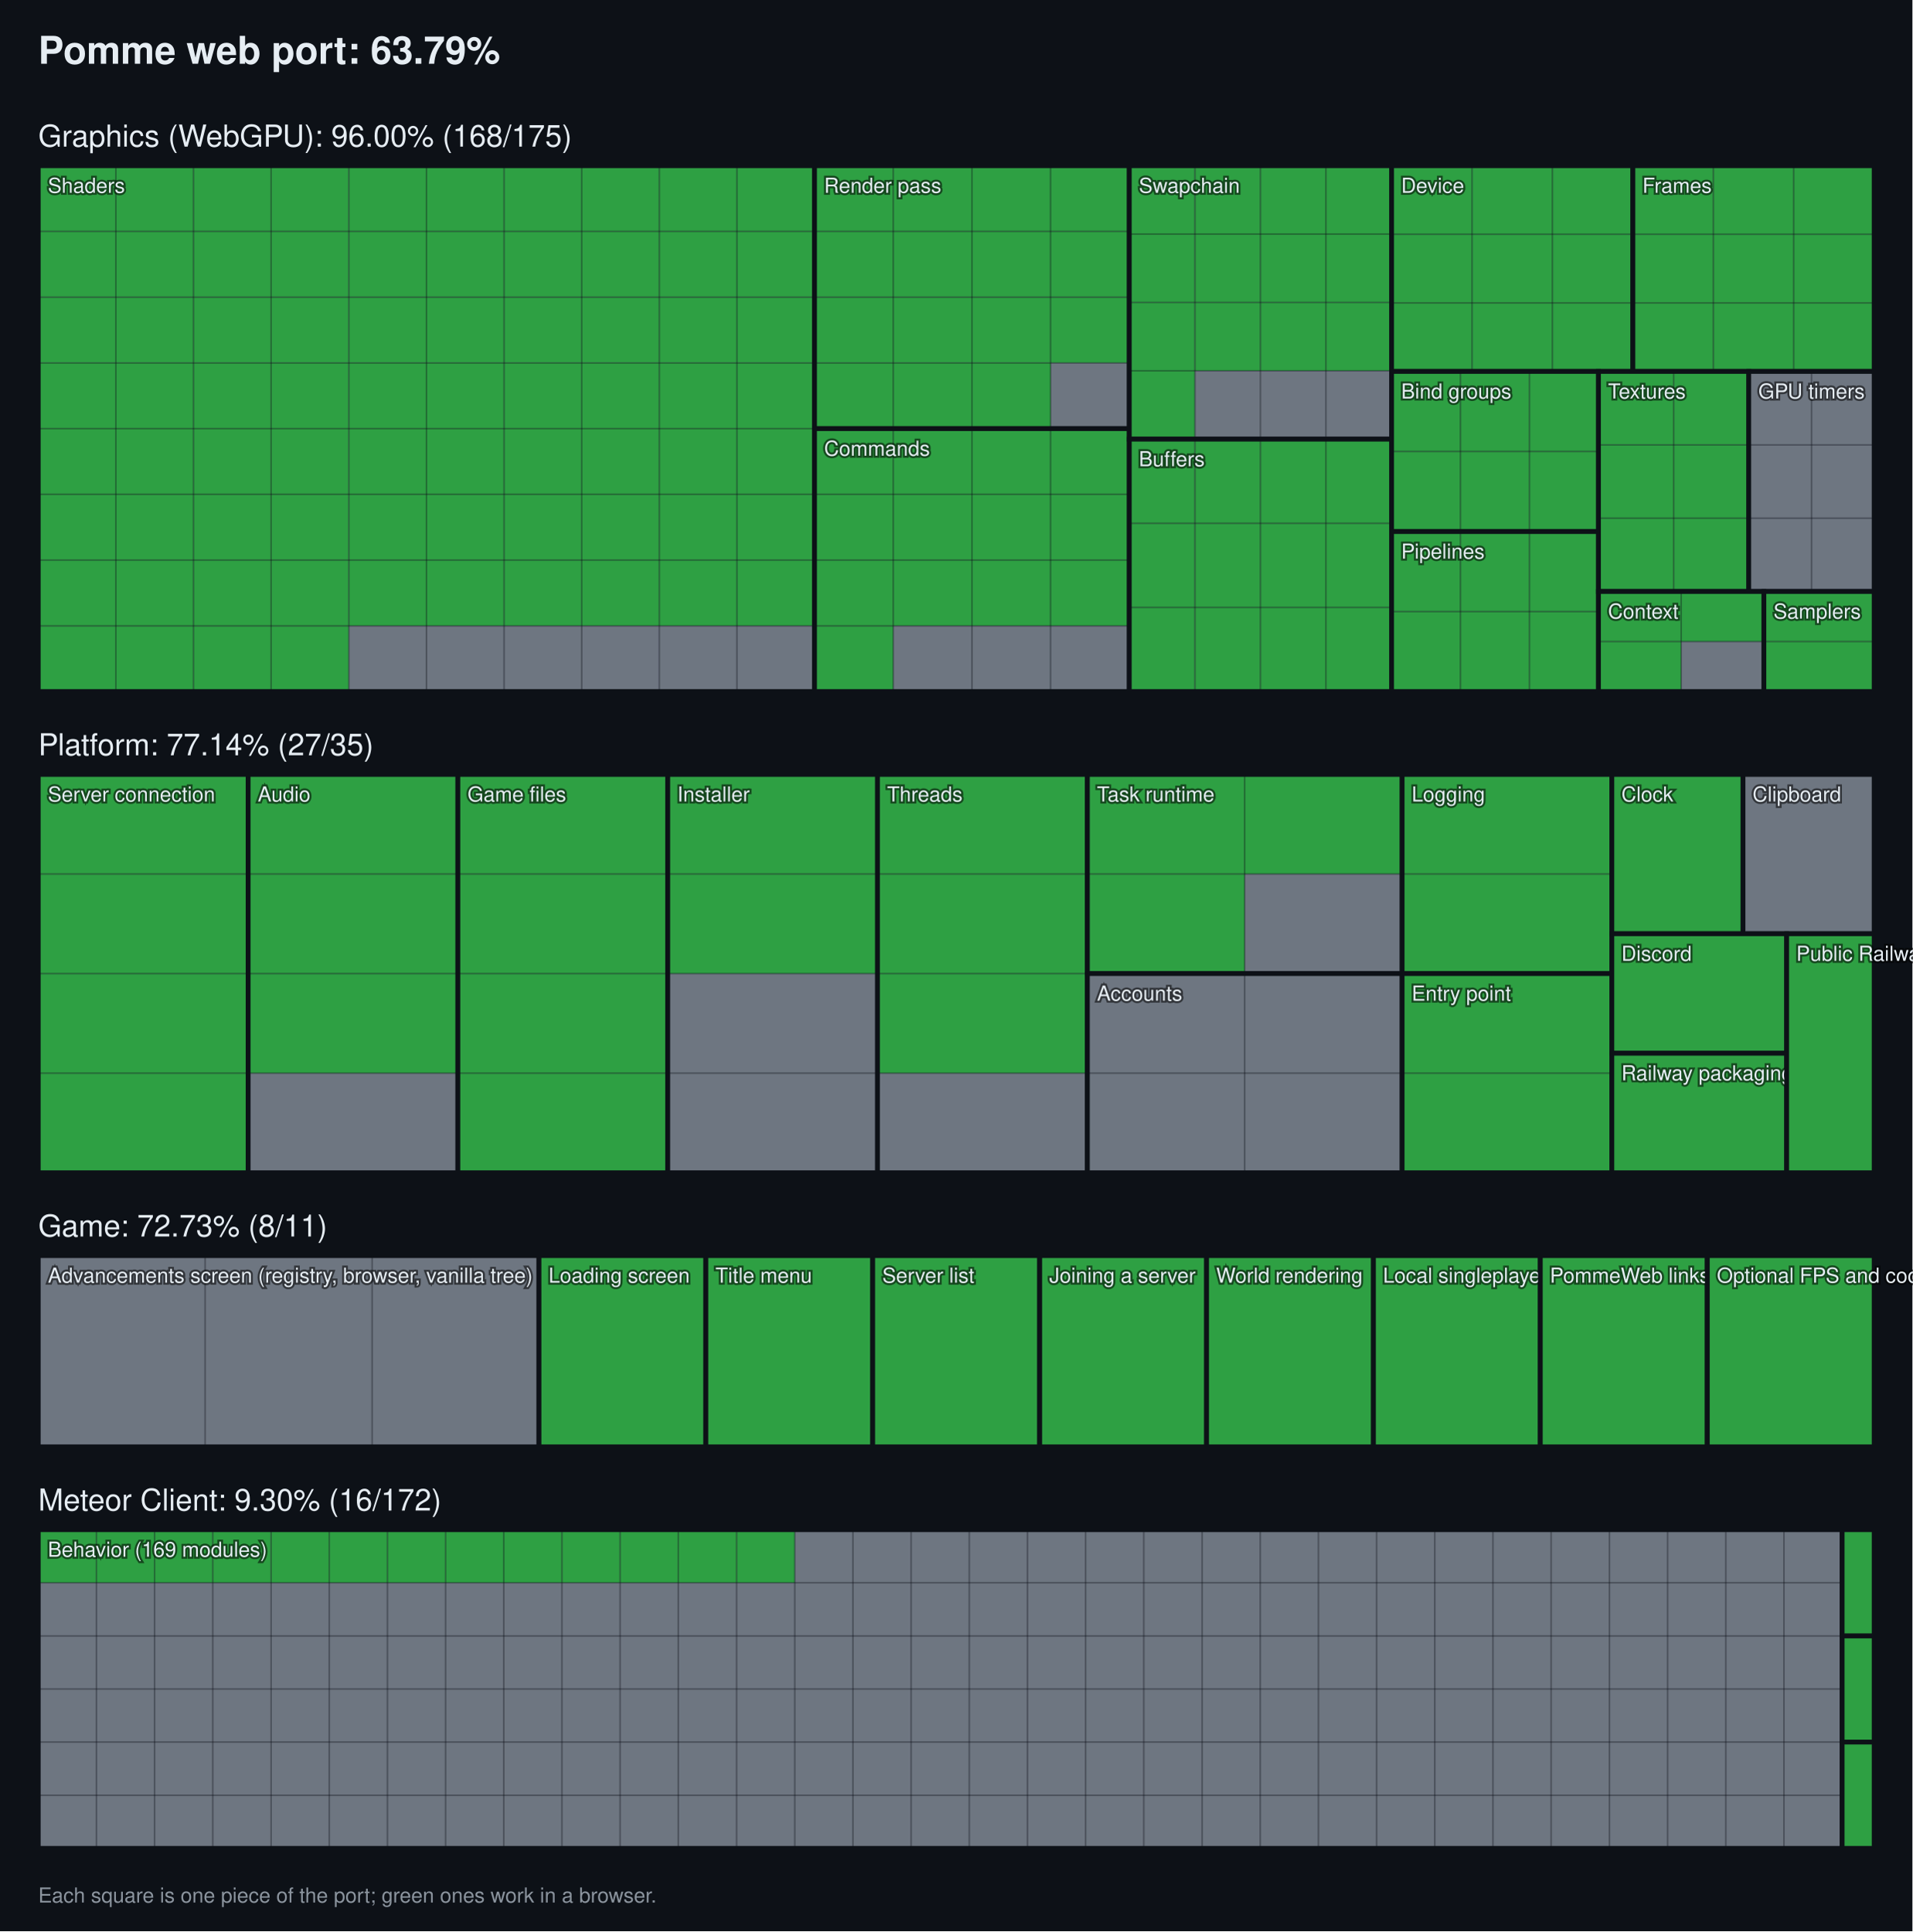
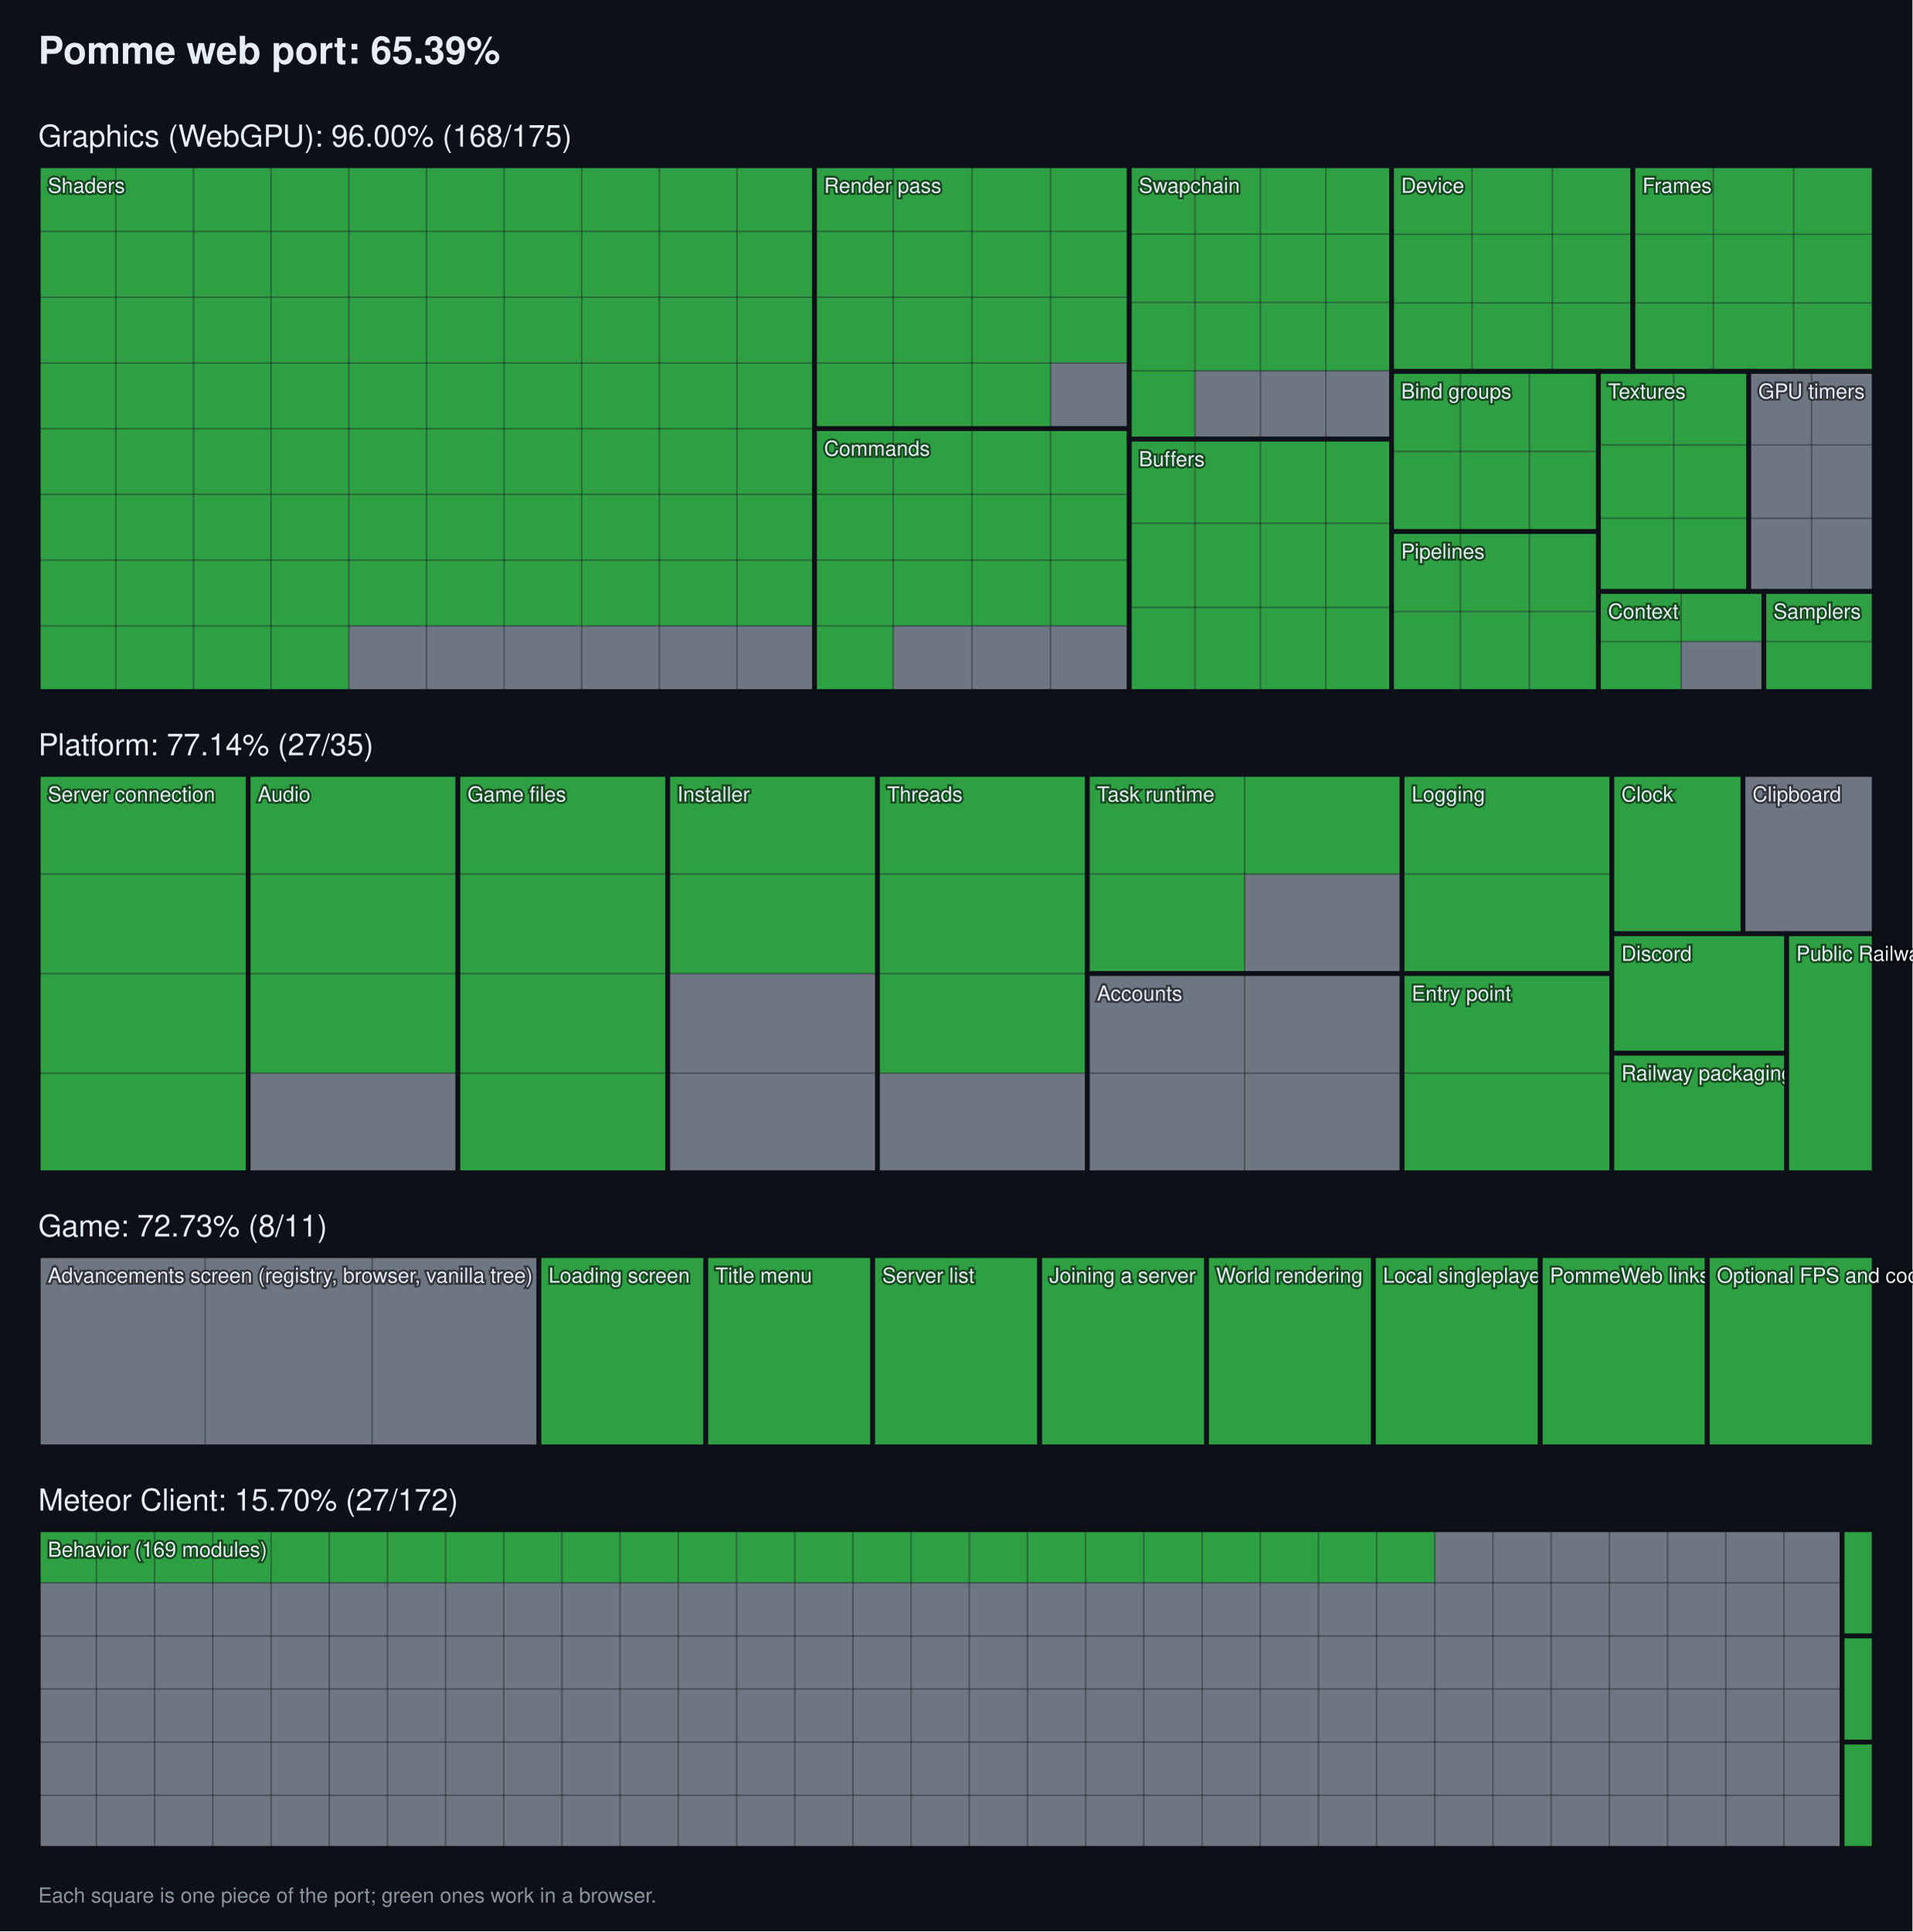
<svg xmlns="http://www.w3.org/2000/svg" width="1200" height="1212" viewBox="0 0 1200 1212">
  <style>
text { font-family: -apple-system, "Segoe UI", Helvetica, Arial, sans-serif; fill: #e6edf3; }
.title { font-size: 24px; font-weight: 600; }
.group { font-size: 19px; }
.item { font-size: 13px; paint-order: stroke; stroke: #000; stroke-width: 2.5px; stroke-opacity: 0.55; }
.note { font-size: 13px; fill: #8b949e; }
</style>
  <rect width="100%" height="100%" fill="#0d1117" />
-   <text x="24" y="40" class="title">Pomme web port: 63.79%</text>
+   <text x="24" y="40" class="title">Pomme web port: 65.39%</text>
  <text x="24" y="92" class="group">Graphics (WebGPU): 96.00% (168/175)</text>
  <rect x="24.0" y="104.0" width="487.1" height="330.0" fill="#6e7681" />
  <rect x="24.0" y="104.0" width="48.7" height="41.2" fill="#2ea043" />
  <rect x="72.7" y="104.0" width="48.7" height="41.2" fill="#2ea043" />
  <rect x="121.4" y="104.0" width="48.7" height="41.2" fill="#2ea043" />
  <rect x="170.1" y="104.0" width="48.7" height="41.2" fill="#2ea043" />
  <rect x="218.9" y="104.0" width="48.7" height="41.2" fill="#2ea043" />
  <rect x="267.6" y="104.0" width="48.7" height="41.2" fill="#2ea043" />
  <rect x="316.3" y="104.0" width="48.7" height="41.2" fill="#2ea043" />
  <rect x="365.0" y="104.0" width="48.7" height="41.2" fill="#2ea043" />
  <rect x="413.7" y="104.0" width="48.7" height="41.2" fill="#2ea043" />
  <rect x="462.4" y="104.0" width="48.7" height="41.2" fill="#2ea043" />
  <rect x="24.0" y="145.2" width="48.7" height="41.2" fill="#2ea043" />
  <rect x="72.7" y="145.2" width="48.7" height="41.2" fill="#2ea043" />
  <rect x="121.4" y="145.2" width="48.7" height="41.2" fill="#2ea043" />
  <rect x="170.1" y="145.2" width="48.7" height="41.2" fill="#2ea043" />
  <rect x="218.9" y="145.2" width="48.7" height="41.2" fill="#2ea043" />
  <rect x="267.6" y="145.2" width="48.7" height="41.2" fill="#2ea043" />
  <rect x="316.3" y="145.2" width="48.7" height="41.2" fill="#2ea043" />
  <rect x="365.0" y="145.2" width="48.7" height="41.2" fill="#2ea043" />
  <rect x="413.7" y="145.2" width="48.7" height="41.2" fill="#2ea043" />
  <rect x="462.4" y="145.2" width="48.7" height="41.2" fill="#2ea043" />
  <rect x="24.0" y="186.5" width="48.7" height="41.2" fill="#2ea043" />
  <rect x="72.7" y="186.5" width="48.7" height="41.2" fill="#2ea043" />
  <rect x="121.4" y="186.5" width="48.7" height="41.2" fill="#2ea043" />
  <rect x="170.1" y="186.5" width="48.7" height="41.2" fill="#2ea043" />
  <rect x="218.9" y="186.5" width="48.7" height="41.2" fill="#2ea043" />
  <rect x="267.6" y="186.5" width="48.7" height="41.2" fill="#2ea043" />
  <rect x="316.3" y="186.5" width="48.7" height="41.2" fill="#2ea043" />
  <rect x="365.0" y="186.5" width="48.7" height="41.2" fill="#2ea043" />
  <rect x="413.7" y="186.5" width="48.7" height="41.2" fill="#2ea043" />
  <rect x="462.4" y="186.5" width="48.7" height="41.2" fill="#2ea043" />
  <rect x="24.0" y="227.8" width="48.7" height="41.2" fill="#2ea043" />
  <rect x="72.7" y="227.8" width="48.7" height="41.2" fill="#2ea043" />
  <rect x="121.4" y="227.8" width="48.7" height="41.2" fill="#2ea043" />
  <rect x="170.1" y="227.8" width="48.7" height="41.2" fill="#2ea043" />
  <rect x="218.9" y="227.8" width="48.7" height="41.2" fill="#2ea043" />
  <rect x="267.6" y="227.8" width="48.7" height="41.2" fill="#2ea043" />
  <rect x="316.3" y="227.8" width="48.7" height="41.2" fill="#2ea043" />
  <rect x="365.0" y="227.8" width="48.7" height="41.2" fill="#2ea043" />
  <rect x="413.7" y="227.8" width="48.7" height="41.2" fill="#2ea043" />
  <rect x="462.4" y="227.8" width="48.7" height="41.2" fill="#2ea043" />
  <rect x="24.0" y="269.0" width="48.7" height="41.2" fill="#2ea043" />
  <rect x="72.7" y="269.0" width="48.7" height="41.2" fill="#2ea043" />
  <rect x="121.4" y="269.0" width="48.7" height="41.2" fill="#2ea043" />
  <rect x="170.1" y="269.0" width="48.7" height="41.2" fill="#2ea043" />
  <rect x="218.9" y="269.0" width="48.7" height="41.2" fill="#2ea043" />
  <rect x="267.6" y="269.0" width="48.7" height="41.2" fill="#2ea043" />
  <rect x="316.3" y="269.0" width="48.7" height="41.2" fill="#2ea043" />
  <rect x="365.0" y="269.0" width="48.7" height="41.2" fill="#2ea043" />
  <rect x="413.7" y="269.0" width="48.7" height="41.2" fill="#2ea043" />
  <rect x="462.4" y="269.0" width="48.7" height="41.2" fill="#2ea043" />
  <rect x="24.0" y="310.2" width="48.7" height="41.2" fill="#2ea043" />
  <rect x="72.7" y="310.2" width="48.7" height="41.2" fill="#2ea043" />
  <rect x="121.4" y="310.2" width="48.7" height="41.2" fill="#2ea043" />
  <rect x="170.1" y="310.2" width="48.7" height="41.2" fill="#2ea043" />
  <rect x="218.9" y="310.2" width="48.7" height="41.2" fill="#2ea043" />
  <rect x="267.6" y="310.2" width="48.7" height="41.2" fill="#2ea043" />
  <rect x="316.3" y="310.2" width="48.7" height="41.2" fill="#2ea043" />
  <rect x="365.0" y="310.2" width="48.7" height="41.2" fill="#2ea043" />
  <rect x="413.7" y="310.2" width="48.7" height="41.2" fill="#2ea043" />
  <rect x="462.4" y="310.2" width="48.7" height="41.2" fill="#2ea043" />
  <rect x="24.0" y="351.5" width="48.7" height="41.2" fill="#2ea043" />
  <rect x="72.7" y="351.5" width="48.7" height="41.2" fill="#2ea043" />
  <rect x="121.4" y="351.5" width="48.7" height="41.2" fill="#2ea043" />
  <rect x="170.1" y="351.5" width="48.7" height="41.2" fill="#2ea043" />
  <rect x="218.9" y="351.5" width="48.7" height="41.2" fill="#2ea043" />
  <rect x="267.6" y="351.5" width="48.7" height="41.2" fill="#2ea043" />
  <rect x="316.3" y="351.5" width="48.7" height="41.2" fill="#2ea043" />
  <rect x="365.0" y="351.5" width="48.7" height="41.2" fill="#2ea043" />
  <rect x="413.7" y="351.5" width="48.7" height="41.2" fill="#2ea043" />
  <rect x="462.4" y="351.5" width="48.7" height="41.2" fill="#2ea043" />
  <rect x="24.0" y="392.8" width="48.7" height="41.2" fill="#2ea043" />
  <rect x="72.7" y="392.8" width="48.7" height="41.2" fill="#2ea043" />
  <rect x="121.4" y="392.8" width="48.7" height="41.2" fill="#2ea043" />
  <rect x="170.1" y="392.8" width="48.7" height="41.2" fill="#2ea043" />
  <line x1="72.7" y1="104.0" x2="72.7" y2="434.0" stroke="#0d1117" stroke-opacity="0.35" />
  <line x1="121.4" y1="104.0" x2="121.4" y2="434.0" stroke="#0d1117" stroke-opacity="0.35" />
  <line x1="170.1" y1="104.0" x2="170.1" y2="434.0" stroke="#0d1117" stroke-opacity="0.35" />
  <line x1="218.9" y1="104.0" x2="218.9" y2="434.0" stroke="#0d1117" stroke-opacity="0.35" />
  <line x1="267.6" y1="104.0" x2="267.6" y2="434.0" stroke="#0d1117" stroke-opacity="0.35" />
  <line x1="316.3" y1="104.0" x2="316.3" y2="434.0" stroke="#0d1117" stroke-opacity="0.35" />
  <line x1="365.0" y1="104.0" x2="365.0" y2="434.0" stroke="#0d1117" stroke-opacity="0.35" />
  <line x1="413.7" y1="104.0" x2="413.7" y2="434.0" stroke="#0d1117" stroke-opacity="0.35" />
  <line x1="462.4" y1="104.0" x2="462.4" y2="434.0" stroke="#0d1117" stroke-opacity="0.35" />
  <line x1="24.0" y1="145.2" x2="511.1" y2="145.2" stroke="#0d1117" stroke-opacity="0.35" />
  <line x1="24.0" y1="186.5" x2="511.1" y2="186.5" stroke="#0d1117" stroke-opacity="0.35" />
  <line x1="24.0" y1="227.8" x2="511.1" y2="227.8" stroke="#0d1117" stroke-opacity="0.35" />
  <line x1="24.0" y1="269.0" x2="511.1" y2="269.0" stroke="#0d1117" stroke-opacity="0.35" />
  <line x1="24.0" y1="310.2" x2="511.1" y2="310.2" stroke="#0d1117" stroke-opacity="0.35" />
  <line x1="24.0" y1="351.5" x2="511.1" y2="351.5" stroke="#0d1117" stroke-opacity="0.35" />
  <line x1="24.0" y1="392.8" x2="511.1" y2="392.8" stroke="#0d1117" stroke-opacity="0.35" />
  <rect x="24.0" y="104.0" width="487.1" height="330.0" fill="none" stroke="#0d1117" stroke-width="3" />
  <text x="30.0" y="121.0" class="item">Shaders</text>
  <rect x="511.1" y="104.0" width="197.5" height="165.0" fill="#6e7681" />
  <rect x="511.1" y="104.0" width="49.4" height="41.2" fill="#2ea043" />
  <rect x="560.5" y="104.0" width="49.4" height="41.2" fill="#2ea043" />
  <rect x="609.9" y="104.0" width="49.4" height="41.2" fill="#2ea043" />
  <rect x="659.2" y="104.0" width="49.4" height="41.2" fill="#2ea043" />
  <rect x="511.1" y="145.2" width="49.4" height="41.2" fill="#2ea043" />
  <rect x="560.5" y="145.2" width="49.4" height="41.2" fill="#2ea043" />
  <rect x="609.9" y="145.2" width="49.4" height="41.2" fill="#2ea043" />
  <rect x="659.2" y="145.2" width="49.4" height="41.2" fill="#2ea043" />
  <rect x="511.1" y="186.5" width="49.4" height="41.2" fill="#2ea043" />
  <rect x="560.5" y="186.5" width="49.4" height="41.2" fill="#2ea043" />
  <rect x="609.9" y="186.5" width="49.4" height="41.2" fill="#2ea043" />
  <rect x="659.2" y="186.5" width="49.4" height="41.2" fill="#2ea043" />
  <rect x="511.1" y="227.8" width="49.4" height="41.2" fill="#2ea043" />
  <rect x="560.5" y="227.8" width="49.4" height="41.2" fill="#2ea043" />
  <rect x="609.9" y="227.8" width="49.4" height="41.2" fill="#2ea043" />
  <line x1="560.5" y1="104.0" x2="560.5" y2="269.0" stroke="#0d1117" stroke-opacity="0.35" />
  <line x1="609.9" y1="104.0" x2="609.9" y2="269.0" stroke="#0d1117" stroke-opacity="0.35" />
  <line x1="659.2" y1="104.0" x2="659.2" y2="269.0" stroke="#0d1117" stroke-opacity="0.35" />
  <line x1="511.1" y1="145.2" x2="708.6" y2="145.2" stroke="#0d1117" stroke-opacity="0.35" />
  <line x1="511.1" y1="186.5" x2="708.6" y2="186.5" stroke="#0d1117" stroke-opacity="0.35" />
  <line x1="511.1" y1="227.8" x2="708.6" y2="227.8" stroke="#0d1117" stroke-opacity="0.35" />
  <rect x="511.1" y="104.0" width="197.5" height="165.0" fill="none" stroke="#0d1117" stroke-width="3" />
  <text x="517.1" y="121.0" class="item">Render pass</text>
  <rect x="511.1" y="269.0" width="197.5" height="165.0" fill="#6e7681" />
  <rect x="511.1" y="269.0" width="49.4" height="41.2" fill="#2ea043" />
  <rect x="560.5" y="269.0" width="49.4" height="41.2" fill="#2ea043" />
  <rect x="609.9" y="269.0" width="49.4" height="41.2" fill="#2ea043" />
  <rect x="659.2" y="269.0" width="49.4" height="41.2" fill="#2ea043" />
  <rect x="511.1" y="310.2" width="49.4" height="41.2" fill="#2ea043" />
  <rect x="560.5" y="310.2" width="49.4" height="41.2" fill="#2ea043" />
  <rect x="609.9" y="310.2" width="49.4" height="41.2" fill="#2ea043" />
  <rect x="659.2" y="310.2" width="49.4" height="41.2" fill="#2ea043" />
  <rect x="511.1" y="351.5" width="49.4" height="41.2" fill="#2ea043" />
  <rect x="560.5" y="351.5" width="49.4" height="41.2" fill="#2ea043" />
  <rect x="609.9" y="351.5" width="49.4" height="41.2" fill="#2ea043" />
  <rect x="659.2" y="351.5" width="49.4" height="41.2" fill="#2ea043" />
  <rect x="511.1" y="392.8" width="49.4" height="41.2" fill="#2ea043" />
  <line x1="560.5" y1="269.0" x2="560.5" y2="434.0" stroke="#0d1117" stroke-opacity="0.35" />
  <line x1="609.9" y1="269.0" x2="609.9" y2="434.0" stroke="#0d1117" stroke-opacity="0.35" />
  <line x1="659.2" y1="269.0" x2="659.2" y2="434.0" stroke="#0d1117" stroke-opacity="0.35" />
  <line x1="511.1" y1="310.2" x2="708.6" y2="310.2" stroke="#0d1117" stroke-opacity="0.35" />
  <line x1="511.1" y1="351.5" x2="708.6" y2="351.5" stroke="#0d1117" stroke-opacity="0.35" />
  <line x1="511.1" y1="392.8" x2="708.6" y2="392.8" stroke="#0d1117" stroke-opacity="0.35" />
  <rect x="511.1" y="269.0" width="197.5" height="165.0" fill="none" stroke="#0d1117" stroke-width="3" />
  <text x="517.1" y="286.0" class="item">Commands</text>
  <rect x="708.6" y="104.0" width="164.6" height="171.6" fill="#6e7681" />
  <rect x="708.6" y="104.0" width="41.1" height="42.9" fill="#2ea043" />
  <rect x="749.8" y="104.0" width="41.1" height="42.9" fill="#2ea043" />
  <rect x="790.9" y="104.0" width="41.1" height="42.9" fill="#2ea043" />
  <rect x="832.0" y="104.0" width="41.1" height="42.9" fill="#2ea043" />
  <rect x="708.6" y="146.9" width="41.1" height="42.9" fill="#2ea043" />
  <rect x="749.8" y="146.9" width="41.1" height="42.9" fill="#2ea043" />
  <rect x="790.9" y="146.9" width="41.1" height="42.9" fill="#2ea043" />
  <rect x="832.0" y="146.9" width="41.1" height="42.9" fill="#2ea043" />
  <rect x="708.6" y="189.8" width="41.1" height="42.9" fill="#2ea043" />
  <rect x="749.8" y="189.8" width="41.1" height="42.9" fill="#2ea043" />
  <rect x="790.9" y="189.8" width="41.1" height="42.9" fill="#2ea043" />
  <rect x="832.0" y="189.8" width="41.1" height="42.9" fill="#2ea043" />
  <rect x="708.6" y="232.7" width="41.1" height="42.9" fill="#2ea043" />
  <line x1="749.8" y1="104.0" x2="749.8" y2="275.6" stroke="#0d1117" stroke-opacity="0.35" />
  <line x1="790.9" y1="104.0" x2="790.9" y2="275.6" stroke="#0d1117" stroke-opacity="0.35" />
  <line x1="832.0" y1="104.0" x2="832.0" y2="275.6" stroke="#0d1117" stroke-opacity="0.35" />
  <line x1="708.6" y1="146.9" x2="873.2" y2="146.9" stroke="#0d1117" stroke-opacity="0.35" />
  <line x1="708.6" y1="189.8" x2="873.2" y2="189.8" stroke="#0d1117" stroke-opacity="0.35" />
  <line x1="708.6" y1="232.7" x2="873.2" y2="232.7" stroke="#0d1117" stroke-opacity="0.35" />
  <rect x="708.6" y="104.0" width="164.6" height="171.6" fill="none" stroke="#0d1117" stroke-width="3" />
  <text x="714.6" y="121.0" class="item">Swapchain</text>
  <rect x="708.6" y="275.6" width="164.6" height="158.4" fill="#6e7681" />
  <rect x="708.6" y="275.6" width="41.1" height="52.8" fill="#2ea043" />
  <rect x="749.8" y="275.6" width="41.1" height="52.8" fill="#2ea043" />
  <rect x="790.9" y="275.6" width="41.1" height="52.8" fill="#2ea043" />
  <rect x="832.0" y="275.6" width="41.1" height="52.8" fill="#2ea043" />
  <rect x="708.6" y="328.4" width="41.1" height="52.8" fill="#2ea043" />
  <rect x="749.8" y="328.4" width="41.1" height="52.8" fill="#2ea043" />
  <rect x="790.9" y="328.4" width="41.1" height="52.8" fill="#2ea043" />
  <rect x="832.0" y="328.4" width="41.1" height="52.8" fill="#2ea043" />
  <rect x="708.6" y="381.2" width="41.1" height="52.8" fill="#2ea043" />
  <rect x="749.8" y="381.2" width="41.1" height="52.8" fill="#2ea043" />
  <rect x="790.9" y="381.2" width="41.1" height="52.8" fill="#2ea043" />
  <rect x="832.0" y="381.2" width="41.1" height="52.8" fill="#2ea043" />
  <line x1="749.8" y1="275.6" x2="749.8" y2="434.0" stroke="#0d1117" stroke-opacity="0.35" />
  <line x1="790.9" y1="275.6" x2="790.9" y2="434.0" stroke="#0d1117" stroke-opacity="0.35" />
  <line x1="832.0" y1="275.6" x2="832.0" y2="434.0" stroke="#0d1117" stroke-opacity="0.35" />
  <line x1="708.6" y1="328.4" x2="873.2" y2="328.4" stroke="#0d1117" stroke-opacity="0.35" />
  <line x1="708.6" y1="381.2" x2="873.2" y2="381.2" stroke="#0d1117" stroke-opacity="0.35" />
  <rect x="708.6" y="275.6" width="164.6" height="158.4" fill="none" stroke="#0d1117" stroke-width="3" />
  <text x="714.6" y="292.6" class="item">Buffers</text>
  <rect x="873.2" y="104.0" width="151.4" height="129.1" fill="#6e7681" />
  <rect x="873.2" y="104.0" width="50.5" height="43.0" fill="#2ea043" />
  <rect x="923.7" y="104.0" width="50.5" height="43.0" fill="#2ea043" />
  <rect x="974.1" y="104.0" width="50.5" height="43.0" fill="#2ea043" />
  <rect x="873.2" y="147.0" width="50.5" height="43.0" fill="#2ea043" />
  <rect x="923.7" y="147.0" width="50.5" height="43.0" fill="#2ea043" />
  <rect x="974.1" y="147.0" width="50.5" height="43.0" fill="#2ea043" />
  <rect x="873.2" y="190.1" width="50.5" height="43.0" fill="#2ea043" />
  <rect x="923.7" y="190.1" width="50.5" height="43.0" fill="#2ea043" />
  <rect x="974.1" y="190.1" width="50.5" height="43.0" fill="#2ea043" />
  <line x1="923.7" y1="104.0" x2="923.7" y2="233.1" stroke="#0d1117" stroke-opacity="0.35" />
  <line x1="974.1" y1="104.0" x2="974.1" y2="233.1" stroke="#0d1117" stroke-opacity="0.35" />
  <line x1="873.2" y1="147.0" x2="1024.6" y2="147.0" stroke="#0d1117" stroke-opacity="0.35" />
  <line x1="873.2" y1="190.1" x2="1024.6" y2="190.1" stroke="#0d1117" stroke-opacity="0.35" />
  <rect x="873.2" y="104.0" width="151.4" height="129.1" fill="none" stroke="#0d1117" stroke-width="3" />
  <text x="879.2" y="121.0" class="item">Device</text>
  <rect x="1024.6" y="104.0" width="151.4" height="129.1" fill="#6e7681" />
  <rect x="1024.6" y="104.0" width="50.5" height="43.0" fill="#2ea043" />
  <rect x="1075.1" y="104.0" width="50.5" height="43.0" fill="#2ea043" />
  <rect x="1125.5" y="104.0" width="50.5" height="43.0" fill="#2ea043" />
  <rect x="1024.6" y="147.0" width="50.5" height="43.0" fill="#2ea043" />
  <rect x="1075.1" y="147.0" width="50.5" height="43.0" fill="#2ea043" />
  <rect x="1125.5" y="147.0" width="50.5" height="43.0" fill="#2ea043" />
  <rect x="1024.6" y="190.1" width="50.5" height="43.0" fill="#2ea043" />
  <rect x="1075.1" y="190.1" width="50.5" height="43.0" fill="#2ea043" />
  <rect x="1125.5" y="190.1" width="50.5" height="43.0" fill="#2ea043" />
  <line x1="1075.1" y1="104.0" x2="1075.1" y2="233.1" stroke="#0d1117" stroke-opacity="0.35" />
  <line x1="1125.5" y1="104.0" x2="1125.5" y2="233.1" stroke="#0d1117" stroke-opacity="0.35" />
  <line x1="1024.6" y1="147.0" x2="1176.0" y2="147.0" stroke="#0d1117" stroke-opacity="0.35" />
  <line x1="1024.6" y1="190.1" x2="1176.0" y2="190.1" stroke="#0d1117" stroke-opacity="0.35" />
  <rect x="1024.6" y="104.0" width="151.4" height="129.1" fill="none" stroke="#0d1117" stroke-width="3" />
  <text x="1030.6" y="121.0" class="item">Frames</text>
  <rect x="873.2" y="233.1" width="129.8" height="100.4" fill="#6e7681" />
  <rect x="873.2" y="233.1" width="43.3" height="50.2" fill="#2ea043" />
  <rect x="916.4" y="233.1" width="43.3" height="50.2" fill="#2ea043" />
  <rect x="959.7" y="233.1" width="43.3" height="50.2" fill="#2ea043" />
  <rect x="873.2" y="283.3" width="43.3" height="50.2" fill="#2ea043" />
  <rect x="916.4" y="283.3" width="43.3" height="50.2" fill="#2ea043" />
  <rect x="959.7" y="283.3" width="43.3" height="50.2" fill="#2ea043" />
  <line x1="916.4" y1="233.1" x2="916.4" y2="333.6" stroke="#0d1117" stroke-opacity="0.35" />
  <line x1="959.7" y1="233.1" x2="959.7" y2="333.6" stroke="#0d1117" stroke-opacity="0.35" />
  <line x1="873.2" y1="283.3" x2="1003.0" y2="283.3" stroke="#0d1117" stroke-opacity="0.35" />
  <rect x="873.2" y="233.1" width="129.8" height="100.4" fill="none" stroke="#0d1117" stroke-width="3" />
  <text x="879.2" y="250.1" class="item">Bind groups</text>
  <rect x="873.2" y="333.6" width="129.8" height="100.4" fill="#6e7681" />
  <rect x="873.2" y="333.6" width="43.3" height="50.2" fill="#2ea043" />
  <rect x="916.4" y="333.6" width="43.3" height="50.2" fill="#2ea043" />
  <rect x="959.7" y="333.6" width="43.3" height="50.2" fill="#2ea043" />
  <rect x="873.2" y="383.8" width="43.3" height="50.2" fill="#2ea043" />
  <rect x="916.4" y="383.8" width="43.3" height="50.2" fill="#2ea043" />
  <rect x="959.7" y="383.8" width="43.3" height="50.2" fill="#2ea043" />
  <line x1="916.4" y1="333.6" x2="916.4" y2="434.0" stroke="#0d1117" stroke-opacity="0.35" />
  <line x1="959.7" y1="333.6" x2="959.7" y2="434.0" stroke="#0d1117" stroke-opacity="0.35" />
  <line x1="873.2" y1="383.8" x2="1003.0" y2="383.8" stroke="#0d1117" stroke-opacity="0.35" />
  <rect x="873.2" y="333.6" width="129.8" height="100.4" fill="none" stroke="#0d1117" stroke-width="3" />
  <text x="879.2" y="350.6" class="item">Pipelines</text>
  <rect x="1003.0" y="233.1" width="94.4" height="138.1" fill="#6e7681" />
  <rect x="1003.0" y="233.1" width="47.2" height="46.0" fill="#2ea043" />
  <rect x="1050.2" y="233.1" width="47.2" height="46.0" fill="#2ea043" />
  <rect x="1003.0" y="279.2" width="47.2" height="46.0" fill="#2ea043" />
  <rect x="1050.2" y="279.2" width="47.2" height="46.0" fill="#2ea043" />
  <rect x="1003.0" y="325.2" width="47.2" height="46.0" fill="#2ea043" />
  <rect x="1050.2" y="325.2" width="47.2" height="46.0" fill="#2ea043" />
  <line x1="1050.2" y1="233.1" x2="1050.2" y2="371.2" stroke="#0d1117" stroke-opacity="0.35" />
  <line x1="1003.0" y1="279.2" x2="1097.3" y2="279.2" stroke="#0d1117" stroke-opacity="0.35" />
  <line x1="1003.0" y1="325.2" x2="1097.3" y2="325.2" stroke="#0d1117" stroke-opacity="0.35" />
  <rect x="1003.0" y="233.1" width="94.4" height="138.1" fill="none" stroke="#0d1117" stroke-width="3" />
  <text x="1009.0" y="250.1" class="item">Textures</text>
  <rect x="1097.3" y="233.1" width="78.7" height="138.1" fill="#6e7681" />
  <line x1="1136.7" y1="233.1" x2="1136.7" y2="371.2" stroke="#0d1117" stroke-opacity="0.35" />
  <line x1="1097.3" y1="279.2" x2="1176.0" y2="279.2" stroke="#0d1117" stroke-opacity="0.35" />
  <line x1="1097.3" y1="325.2" x2="1176.0" y2="325.2" stroke="#0d1117" stroke-opacity="0.35" />
  <rect x="1097.3" y="233.1" width="78.7" height="138.1" fill="none" stroke="#0d1117" stroke-width="3" />
  <text x="1103.3" y="250.1" class="item">GPU timers</text>
  <rect x="1003.0" y="371.2" width="103.8" height="62.8" fill="#6e7681" />
  <rect x="1003.0" y="371.2" width="51.9" height="31.4" fill="#2ea043" />
  <rect x="1054.9" y="371.2" width="51.9" height="31.4" fill="#2ea043" />
  <rect x="1003.0" y="402.6" width="51.9" height="31.4" fill="#2ea043" />
  <line x1="1054.9" y1="371.2" x2="1054.9" y2="434.0" stroke="#0d1117" stroke-opacity="0.35" />
  <line x1="1003.0" y1="402.6" x2="1106.8" y2="402.6" stroke="#0d1117" stroke-opacity="0.35" />
  <rect x="1003.0" y="371.2" width="103.8" height="62.8" fill="none" stroke="#0d1117" stroke-width="3" />
  <text x="1009.0" y="388.2" class="item">Context</text>
  <rect x="1106.8" y="371.2" width="69.2" height="62.8" fill="#6e7681" />
  <rect x="1106.8" y="371.2" width="69.2" height="31.4" fill="#2ea043" />
  <rect x="1106.8" y="402.6" width="69.2" height="31.4" fill="#2ea043" />
  <line x1="1106.8" y1="402.6" x2="1176.0" y2="402.6" stroke="#0d1117" stroke-opacity="0.35" />
  <rect x="1106.8" y="371.2" width="69.2" height="62.8" fill="none" stroke="#0d1117" stroke-width="3" />
  <text x="1112.8" y="388.2" class="item">Samplers</text>
  <text x="24" y="474" class="group">Platform: 77.14% (27/35)</text>
  <rect x="24.0" y="486.0" width="131.7" height="250.0" fill="#6e7681" />
  <rect x="24.0" y="486.0" width="131.7" height="62.5" fill="#2ea043" />
  <rect x="24.0" y="548.5" width="131.7" height="62.5" fill="#2ea043" />
  <rect x="24.0" y="611.0" width="131.7" height="62.5" fill="#2ea043" />
  <rect x="24.0" y="673.5" width="131.7" height="62.5" fill="#2ea043" />
  <line x1="24.0" y1="548.5" x2="155.7" y2="548.5" stroke="#0d1117" stroke-opacity="0.35" />
  <line x1="24.0" y1="611.0" x2="155.7" y2="611.0" stroke="#0d1117" stroke-opacity="0.35" />
  <line x1="24.0" y1="673.5" x2="155.7" y2="673.5" stroke="#0d1117" stroke-opacity="0.35" />
  <rect x="24.0" y="486.0" width="131.7" height="250.0" fill="none" stroke="#0d1117" stroke-width="3" />
  <text x="30.0" y="503.0" class="item">Server connection</text>
  <rect x="155.7" y="486.0" width="131.7" height="250.0" fill="#6e7681" />
  <rect x="155.7" y="486.0" width="131.7" height="62.5" fill="#2ea043" />
  <rect x="155.7" y="548.5" width="131.7" height="62.5" fill="#2ea043" />
  <rect x="155.7" y="611.0" width="131.7" height="62.5" fill="#2ea043" />
  <line x1="155.7" y1="548.5" x2="287.3" y2="548.5" stroke="#0d1117" stroke-opacity="0.35" />
  <line x1="155.7" y1="611.0" x2="287.3" y2="611.0" stroke="#0d1117" stroke-opacity="0.35" />
  <line x1="155.7" y1="673.5" x2="287.3" y2="673.5" stroke="#0d1117" stroke-opacity="0.35" />
  <rect x="155.7" y="486.0" width="131.7" height="250.0" fill="none" stroke="#0d1117" stroke-width="3" />
  <text x="161.7" y="503.0" class="item">Audio</text>
  <rect x="287.3" y="486.0" width="131.7" height="250.0" fill="#6e7681" />
  <rect x="287.3" y="486.0" width="131.7" height="62.5" fill="#2ea043" />
  <rect x="287.3" y="548.5" width="131.7" height="62.5" fill="#2ea043" />
  <rect x="287.3" y="611.0" width="131.7" height="62.5" fill="#2ea043" />
  <rect x="287.3" y="673.5" width="131.7" height="62.5" fill="#2ea043" />
  <line x1="287.3" y1="548.5" x2="419.0" y2="548.5" stroke="#0d1117" stroke-opacity="0.35" />
  <line x1="287.3" y1="611.0" x2="419.0" y2="611.0" stroke="#0d1117" stroke-opacity="0.35" />
  <line x1="287.3" y1="673.5" x2="419.0" y2="673.5" stroke="#0d1117" stroke-opacity="0.35" />
  <rect x="287.3" y="486.0" width="131.7" height="250.0" fill="none" stroke="#0d1117" stroke-width="3" />
  <text x="293.3" y="503.0" class="item">Game files</text>
  <rect x="419.0" y="486.0" width="131.7" height="250.0" fill="#6e7681" />
  <rect x="419.0" y="486.0" width="131.7" height="62.5" fill="#2ea043" />
  <rect x="419.0" y="548.5" width="131.7" height="62.5" fill="#2ea043" />
  <line x1="419.0" y1="548.5" x2="550.6" y2="548.5" stroke="#0d1117" stroke-opacity="0.35" />
  <line x1="419.0" y1="611.0" x2="550.6" y2="611.0" stroke="#0d1117" stroke-opacity="0.35" />
  <line x1="419.0" y1="673.5" x2="550.6" y2="673.5" stroke="#0d1117" stroke-opacity="0.35" />
  <rect x="419.0" y="486.0" width="131.7" height="250.0" fill="none" stroke="#0d1117" stroke-width="3" />
  <text x="425.0" y="503.0" class="item">Installer</text>
  <rect x="550.6" y="486.0" width="131.7" height="250.0" fill="#6e7681" />
  <rect x="550.6" y="486.0" width="131.7" height="62.5" fill="#2ea043" />
  <rect x="550.6" y="548.5" width="131.7" height="62.5" fill="#2ea043" />
  <rect x="550.6" y="611.0" width="131.7" height="62.5" fill="#2ea043" />
  <line x1="550.6" y1="548.5" x2="682.3" y2="548.5" stroke="#0d1117" stroke-opacity="0.35" />
  <line x1="550.6" y1="611.0" x2="682.3" y2="611.0" stroke="#0d1117" stroke-opacity="0.35" />
  <line x1="550.6" y1="673.5" x2="682.3" y2="673.5" stroke="#0d1117" stroke-opacity="0.35" />
  <rect x="550.6" y="486.0" width="131.7" height="250.0" fill="none" stroke="#0d1117" stroke-width="3" />
  <text x="556.6" y="503.0" class="item">Threads</text>
  <rect x="682.3" y="486.0" width="197.5" height="125.0" fill="#6e7681" />
  <rect x="682.3" y="486.0" width="98.7" height="62.5" fill="#2ea043" />
  <rect x="781.0" y="486.0" width="98.7" height="62.5" fill="#2ea043" />
  <rect x="682.3" y="548.5" width="98.7" height="62.5" fill="#2ea043" />
  <line x1="781.0" y1="486.0" x2="781.0" y2="611.0" stroke="#0d1117" stroke-opacity="0.35" />
  <line x1="682.3" y1="548.5" x2="879.8" y2="548.5" stroke="#0d1117" stroke-opacity="0.35" />
  <rect x="682.3" y="486.0" width="197.5" height="125.0" fill="none" stroke="#0d1117" stroke-width="3" />
  <text x="688.3" y="503.0" class="item">Task runtime</text>
  <rect x="682.3" y="611.0" width="197.5" height="125.0" fill="#6e7681" />
  <line x1="781.0" y1="611.0" x2="781.0" y2="736.0" stroke="#0d1117" stroke-opacity="0.35" />
  <line x1="682.3" y1="673.5" x2="879.8" y2="673.5" stroke="#0d1117" stroke-opacity="0.35" />
  <rect x="682.3" y="611.0" width="197.5" height="125.0" fill="none" stroke="#0d1117" stroke-width="3" />
  <text x="688.3" y="628.0" class="item">Accounts</text>
  <rect x="879.8" y="486.0" width="131.7" height="125.0" fill="#6e7681" />
  <rect x="879.8" y="486.0" width="131.7" height="62.5" fill="#2ea043" />
  <rect x="879.8" y="548.5" width="131.7" height="62.5" fill="#2ea043" />
  <line x1="879.8" y1="548.5" x2="1011.4" y2="548.5" stroke="#0d1117" stroke-opacity="0.35" />
  <rect x="879.8" y="486.0" width="131.7" height="125.0" fill="none" stroke="#0d1117" stroke-width="3" />
  <text x="885.8" y="503.0" class="item">Logging</text>
  <rect x="879.8" y="611.0" width="131.7" height="125.0" fill="#6e7681" />
  <rect x="879.8" y="611.0" width="131.7" height="62.5" fill="#2ea043" />
  <rect x="879.8" y="673.5" width="131.7" height="62.5" fill="#2ea043" />
  <line x1="879.8" y1="673.5" x2="1011.4" y2="673.5" stroke="#0d1117" stroke-opacity="0.35" />
  <rect x="879.8" y="611.0" width="131.7" height="125.0" fill="none" stroke="#0d1117" stroke-width="3" />
  <text x="885.8" y="628.0" class="item">Entry point</text>
  <rect x="1011.4" y="486.0" width="82.3" height="100.0" fill="#6e7681" />
  <rect x="1011.4" y="486.0" width="82.3" height="100.0" fill="#2ea043" />
  <rect x="1011.4" y="486.0" width="82.3" height="100.0" fill="none" stroke="#0d1117" stroke-width="3" />
  <text x="1017.4" y="503.0" class="item">Clock</text>
  <rect x="1093.7" y="486.0" width="82.3" height="100.0" fill="#6e7681" />
  <rect x="1093.7" y="486.0" width="82.3" height="100.0" fill="none" stroke="#0d1117" stroke-width="3" />
  <text x="1099.7" y="503.0" class="item">Clipboard</text>
  <rect x="1011.4" y="586.0" width="109.7" height="75.0" fill="#6e7681" />
  <rect x="1011.4" y="586.0" width="109.7" height="75.0" fill="#2ea043" />
  <rect x="1011.4" y="586.0" width="109.7" height="75.0" fill="none" stroke="#0d1117" stroke-width="3" />
  <text x="1017.4" y="603.0" class="item">Discord</text>
  <rect x="1011.4" y="661.0" width="109.7" height="75.0" fill="#6e7681" />
  <rect x="1011.4" y="661.0" width="109.7" height="75.0" fill="#2ea043" />
  <rect x="1011.4" y="661.0" width="109.7" height="75.0" fill="none" stroke="#0d1117" stroke-width="3" />
  <text x="1017.4" y="678.0" class="item">Railway packaging</text>
  <rect x="1121.1" y="586.0" width="54.9" height="150.0" fill="#6e7681" />
  <rect x="1121.1" y="586.0" width="54.9" height="150.0" fill="#2ea043" />
  <rect x="1121.1" y="586.0" width="54.9" height="150.0" fill="none" stroke="#0d1117" stroke-width="3" />
  <text x="1127.1" y="603.0" class="item">Public Railway deployment</text>
  <text x="24" y="776" class="group">Game: 72.73% (8/11)</text>
  <rect x="24.0" y="788.0" width="314.2" height="120.0" fill="#6e7681" />
  <line x1="128.7" y1="788.0" x2="128.7" y2="908.0" stroke="#0d1117" stroke-opacity="0.35" />
  <line x1="233.5" y1="788.0" x2="233.5" y2="908.0" stroke="#0d1117" stroke-opacity="0.35" />
  <rect x="24.0" y="788.0" width="314.2" height="120.0" fill="none" stroke="#0d1117" stroke-width="3" />
  <text x="30.0" y="805.0" class="item">Advancements screen (registry, browser, vanilla tree)</text>
  <rect x="338.2" y="788.0" width="104.7" height="120.0" fill="#6e7681" />
  <rect x="338.2" y="788.0" width="104.7" height="120.0" fill="#2ea043" />
  <rect x="338.2" y="788.0" width="104.7" height="120.0" fill="none" stroke="#0d1117" stroke-width="3" />
  <text x="344.2" y="805.0" class="item">Loading screen</text>
  <rect x="442.9" y="788.0" width="104.7" height="120.0" fill="#6e7681" />
  <rect x="442.9" y="788.0" width="104.7" height="120.0" fill="#2ea043" />
  <rect x="442.9" y="788.0" width="104.7" height="120.0" fill="none" stroke="#0d1117" stroke-width="3" />
  <text x="448.9" y="805.0" class="item">Title menu</text>
  <rect x="547.6" y="788.0" width="104.7" height="120.0" fill="#6e7681" />
  <rect x="547.6" y="788.0" width="104.7" height="120.0" fill="#2ea043" />
  <rect x="547.6" y="788.0" width="104.7" height="120.0" fill="none" stroke="#0d1117" stroke-width="3" />
  <text x="553.6" y="805.0" class="item">Server list</text>
  <rect x="652.4" y="788.0" width="104.7" height="120.0" fill="#6e7681" />
  <rect x="652.4" y="788.0" width="104.7" height="120.0" fill="#2ea043" />
  <rect x="652.4" y="788.0" width="104.7" height="120.0" fill="none" stroke="#0d1117" stroke-width="3" />
  <text x="658.4" y="805.0" class="item">Joining a server</text>
  <rect x="757.1" y="788.0" width="104.7" height="120.0" fill="#6e7681" />
  <rect x="757.1" y="788.0" width="104.7" height="120.0" fill="#2ea043" />
  <rect x="757.1" y="788.0" width="104.7" height="120.0" fill="none" stroke="#0d1117" stroke-width="3" />
  <text x="763.1" y="805.0" class="item">World rendering</text>
  <rect x="861.8" y="788.0" width="104.7" height="120.0" fill="#6e7681" />
  <rect x="861.8" y="788.0" width="104.7" height="120.0" fill="#2ea043" />
  <rect x="861.8" y="788.0" width="104.7" height="120.0" fill="none" stroke="#0d1117" stroke-width="3" />
  <text x="867.8" y="805.0" class="item">Local singleplayer</text>
  <rect x="966.5" y="788.0" width="104.7" height="120.0" fill="#6e7681" />
  <rect x="966.5" y="788.0" width="104.7" height="120.0" fill="#2ea043" />
  <rect x="966.5" y="788.0" width="104.7" height="120.0" fill="none" stroke="#0d1117" stroke-width="3" />
  <text x="972.5" y="805.0" class="item">PommeWeb links and credits</text>
  <rect x="1071.3" y="788.0" width="104.7" height="120.0" fill="#6e7681" />
  <rect x="1071.3" y="788.0" width="104.7" height="120.0" fill="#2ea043" />
  <rect x="1071.3" y="788.0" width="104.7" height="120.0" fill="none" stroke="#0d1117" stroke-width="3" />
  <text x="1077.3" y="805.0" class="item">Optional FPS and coordinates HUD</text>
-   <text x="24" y="948" class="group">Meteor Client: 9.30% (16/172)</text>
+   <text x="24" y="948" class="group">Meteor Client: 15.70% (27/172)</text>
  <rect x="24.0" y="960.0" width="1131.9" height="200.0" fill="#6e7681" />
  <rect x="24.0" y="960.0" width="36.5" height="33.3" fill="#2ea043" />
  <rect x="60.5" y="960.0" width="36.5" height="33.3" fill="#2ea043" />
  <rect x="97.0" y="960.0" width="36.5" height="33.3" fill="#2ea043" />
  <rect x="133.5" y="960.0" width="36.5" height="33.3" fill="#2ea043" />
  <rect x="170.1" y="960.0" width="36.5" height="33.3" fill="#2ea043" />
  <rect x="206.6" y="960.0" width="36.5" height="33.3" fill="#2ea043" />
  <rect x="243.1" y="960.0" width="36.5" height="33.3" fill="#2ea043" />
  <rect x="279.6" y="960.0" width="36.5" height="33.3" fill="#2ea043" />
  <rect x="316.1" y="960.0" width="36.5" height="33.3" fill="#2ea043" />
  <rect x="352.6" y="960.0" width="36.5" height="33.3" fill="#2ea043" />
  <rect x="389.1" y="960.0" width="36.5" height="33.3" fill="#2ea043" />
  <rect x="425.6" y="960.0" width="36.5" height="33.3" fill="#2ea043" />
  <rect x="462.2" y="960.0" width="36.5" height="33.3" fill="#2ea043" />
+   <rect x="498.7" y="960.0" width="36.5" height="33.3" fill="#2ea043" />
+   <rect x="535.2" y="960.0" width="36.5" height="33.3" fill="#2ea043" />
+   <rect x="571.7" y="960.0" width="36.5" height="33.3" fill="#2ea043" />
+   <rect x="608.2" y="960.0" width="36.5" height="33.3" fill="#2ea043" />
+   <rect x="644.7" y="960.0" width="36.5" height="33.3" fill="#2ea043" />
+   <rect x="681.2" y="960.0" width="36.5" height="33.3" fill="#2ea043" />
+   <rect x="717.7" y="960.0" width="36.5" height="33.3" fill="#2ea043" />
+   <rect x="754.3" y="960.0" width="36.5" height="33.3" fill="#2ea043" />
+   <rect x="790.8" y="960.0" width="36.5" height="33.3" fill="#2ea043" />
+   <rect x="827.3" y="960.0" width="36.5" height="33.3" fill="#2ea043" />
+   <rect x="863.8" y="960.0" width="36.5" height="33.3" fill="#2ea043" />
  <line x1="60.5" y1="960.0" x2="60.5" y2="1160.0" stroke="#0d1117" stroke-opacity="0.35" />
  <line x1="97.0" y1="960.0" x2="97.0" y2="1160.0" stroke="#0d1117" stroke-opacity="0.35" />
  <line x1="133.5" y1="960.0" x2="133.5" y2="1160.0" stroke="#0d1117" stroke-opacity="0.35" />
  <line x1="170.1" y1="960.0" x2="170.1" y2="1160.0" stroke="#0d1117" stroke-opacity="0.35" />
  <line x1="206.6" y1="960.0" x2="206.6" y2="1160.0" stroke="#0d1117" stroke-opacity="0.35" />
  <line x1="243.1" y1="960.0" x2="243.1" y2="1160.0" stroke="#0d1117" stroke-opacity="0.35" />
  <line x1="279.6" y1="960.0" x2="279.6" y2="1160.0" stroke="#0d1117" stroke-opacity="0.35" />
  <line x1="316.1" y1="960.0" x2="316.1" y2="1160.0" stroke="#0d1117" stroke-opacity="0.35" />
  <line x1="352.6" y1="960.0" x2="352.6" y2="1160.0" stroke="#0d1117" stroke-opacity="0.35" />
  <line x1="389.1" y1="960.0" x2="389.1" y2="1160.0" stroke="#0d1117" stroke-opacity="0.35" />
  <line x1="425.6" y1="960.0" x2="425.6" y2="1160.0" stroke="#0d1117" stroke-opacity="0.35" />
  <line x1="462.2" y1="960.0" x2="462.2" y2="1160.0" stroke="#0d1117" stroke-opacity="0.35" />
  <line x1="498.7" y1="960.0" x2="498.7" y2="1160.0" stroke="#0d1117" stroke-opacity="0.35" />
  <line x1="535.2" y1="960.0" x2="535.2" y2="1160.0" stroke="#0d1117" stroke-opacity="0.35" />
  <line x1="571.7" y1="960.0" x2="571.7" y2="1160.0" stroke="#0d1117" stroke-opacity="0.35" />
  <line x1="608.2" y1="960.0" x2="608.2" y2="1160.0" stroke="#0d1117" stroke-opacity="0.35" />
  <line x1="644.7" y1="960.0" x2="644.7" y2="1160.0" stroke="#0d1117" stroke-opacity="0.35" />
  <line x1="681.2" y1="960.0" x2="681.2" y2="1160.0" stroke="#0d1117" stroke-opacity="0.35" />
  <line x1="717.7" y1="960.0" x2="717.7" y2="1160.0" stroke="#0d1117" stroke-opacity="0.35" />
  <line x1="754.3" y1="960.0" x2="754.3" y2="1160.0" stroke="#0d1117" stroke-opacity="0.35" />
  <line x1="790.8" y1="960.0" x2="790.8" y2="1160.0" stroke="#0d1117" stroke-opacity="0.35" />
  <line x1="827.3" y1="960.0" x2="827.3" y2="1160.0" stroke="#0d1117" stroke-opacity="0.35" />
  <line x1="863.8" y1="960.0" x2="863.8" y2="1160.0" stroke="#0d1117" stroke-opacity="0.35" />
  <line x1="900.3" y1="960.0" x2="900.3" y2="1160.0" stroke="#0d1117" stroke-opacity="0.35" />
  <line x1="936.8" y1="960.0" x2="936.8" y2="1160.0" stroke="#0d1117" stroke-opacity="0.35" />
  <line x1="973.3" y1="960.0" x2="973.3" y2="1160.0" stroke="#0d1117" stroke-opacity="0.35" />
  <line x1="1009.9" y1="960.0" x2="1009.9" y2="1160.0" stroke="#0d1117" stroke-opacity="0.35" />
  <line x1="1046.4" y1="960.0" x2="1046.4" y2="1160.0" stroke="#0d1117" stroke-opacity="0.35" />
  <line x1="1082.9" y1="960.0" x2="1082.9" y2="1160.0" stroke="#0d1117" stroke-opacity="0.35" />
  <line x1="1119.4" y1="960.0" x2="1119.4" y2="1160.0" stroke="#0d1117" stroke-opacity="0.35" />
  <line x1="24.0" y1="993.3" x2="1155.9" y2="993.3" stroke="#0d1117" stroke-opacity="0.35" />
  <line x1="24.0" y1="1026.7" x2="1155.9" y2="1026.7" stroke="#0d1117" stroke-opacity="0.35" />
  <line x1="24.0" y1="1060.0" x2="1155.9" y2="1060.0" stroke="#0d1117" stroke-opacity="0.35" />
  <line x1="24.0" y1="1093.3" x2="1155.9" y2="1093.3" stroke="#0d1117" stroke-opacity="0.35" />
  <line x1="24.0" y1="1126.7" x2="1155.9" y2="1126.7" stroke="#0d1117" stroke-opacity="0.35" />
  <rect x="24.0" y="960.0" width="1131.9" height="200.0" fill="none" stroke="#0d1117" stroke-width="3" />
  <text x="30.0" y="977.0" class="item">Behavior (169 modules)</text>
  <rect x="1155.9" y="960.0" width="20.1" height="66.7" fill="#6e7681" />
  <rect x="1155.9" y="960.0" width="20.1" height="66.7" fill="#2ea043" />
  <rect x="1155.9" y="960.0" width="20.1" height="66.7" fill="none" stroke="#0d1117" stroke-width="3" />
  <rect x="1155.9" y="1026.7" width="20.1" height="66.7" fill="#6e7681" />
  <rect x="1155.9" y="1026.7" width="20.1" height="66.7" fill="#2ea043" />
  <rect x="1155.9" y="1026.7" width="20.1" height="66.7" fill="none" stroke="#0d1117" stroke-width="3" />
  <rect x="1155.9" y="1093.3" width="20.1" height="66.7" fill="#6e7681" />
  <rect x="1155.9" y="1093.3" width="20.1" height="66.7" fill="#2ea043" />
  <rect x="1155.9" y="1093.3" width="20.1" height="66.7" fill="none" stroke="#0d1117" stroke-width="3" />
  <text x="24" y="1194" class="note">Each square is one piece of the port; green ones work in a browser.</text>
</svg>
